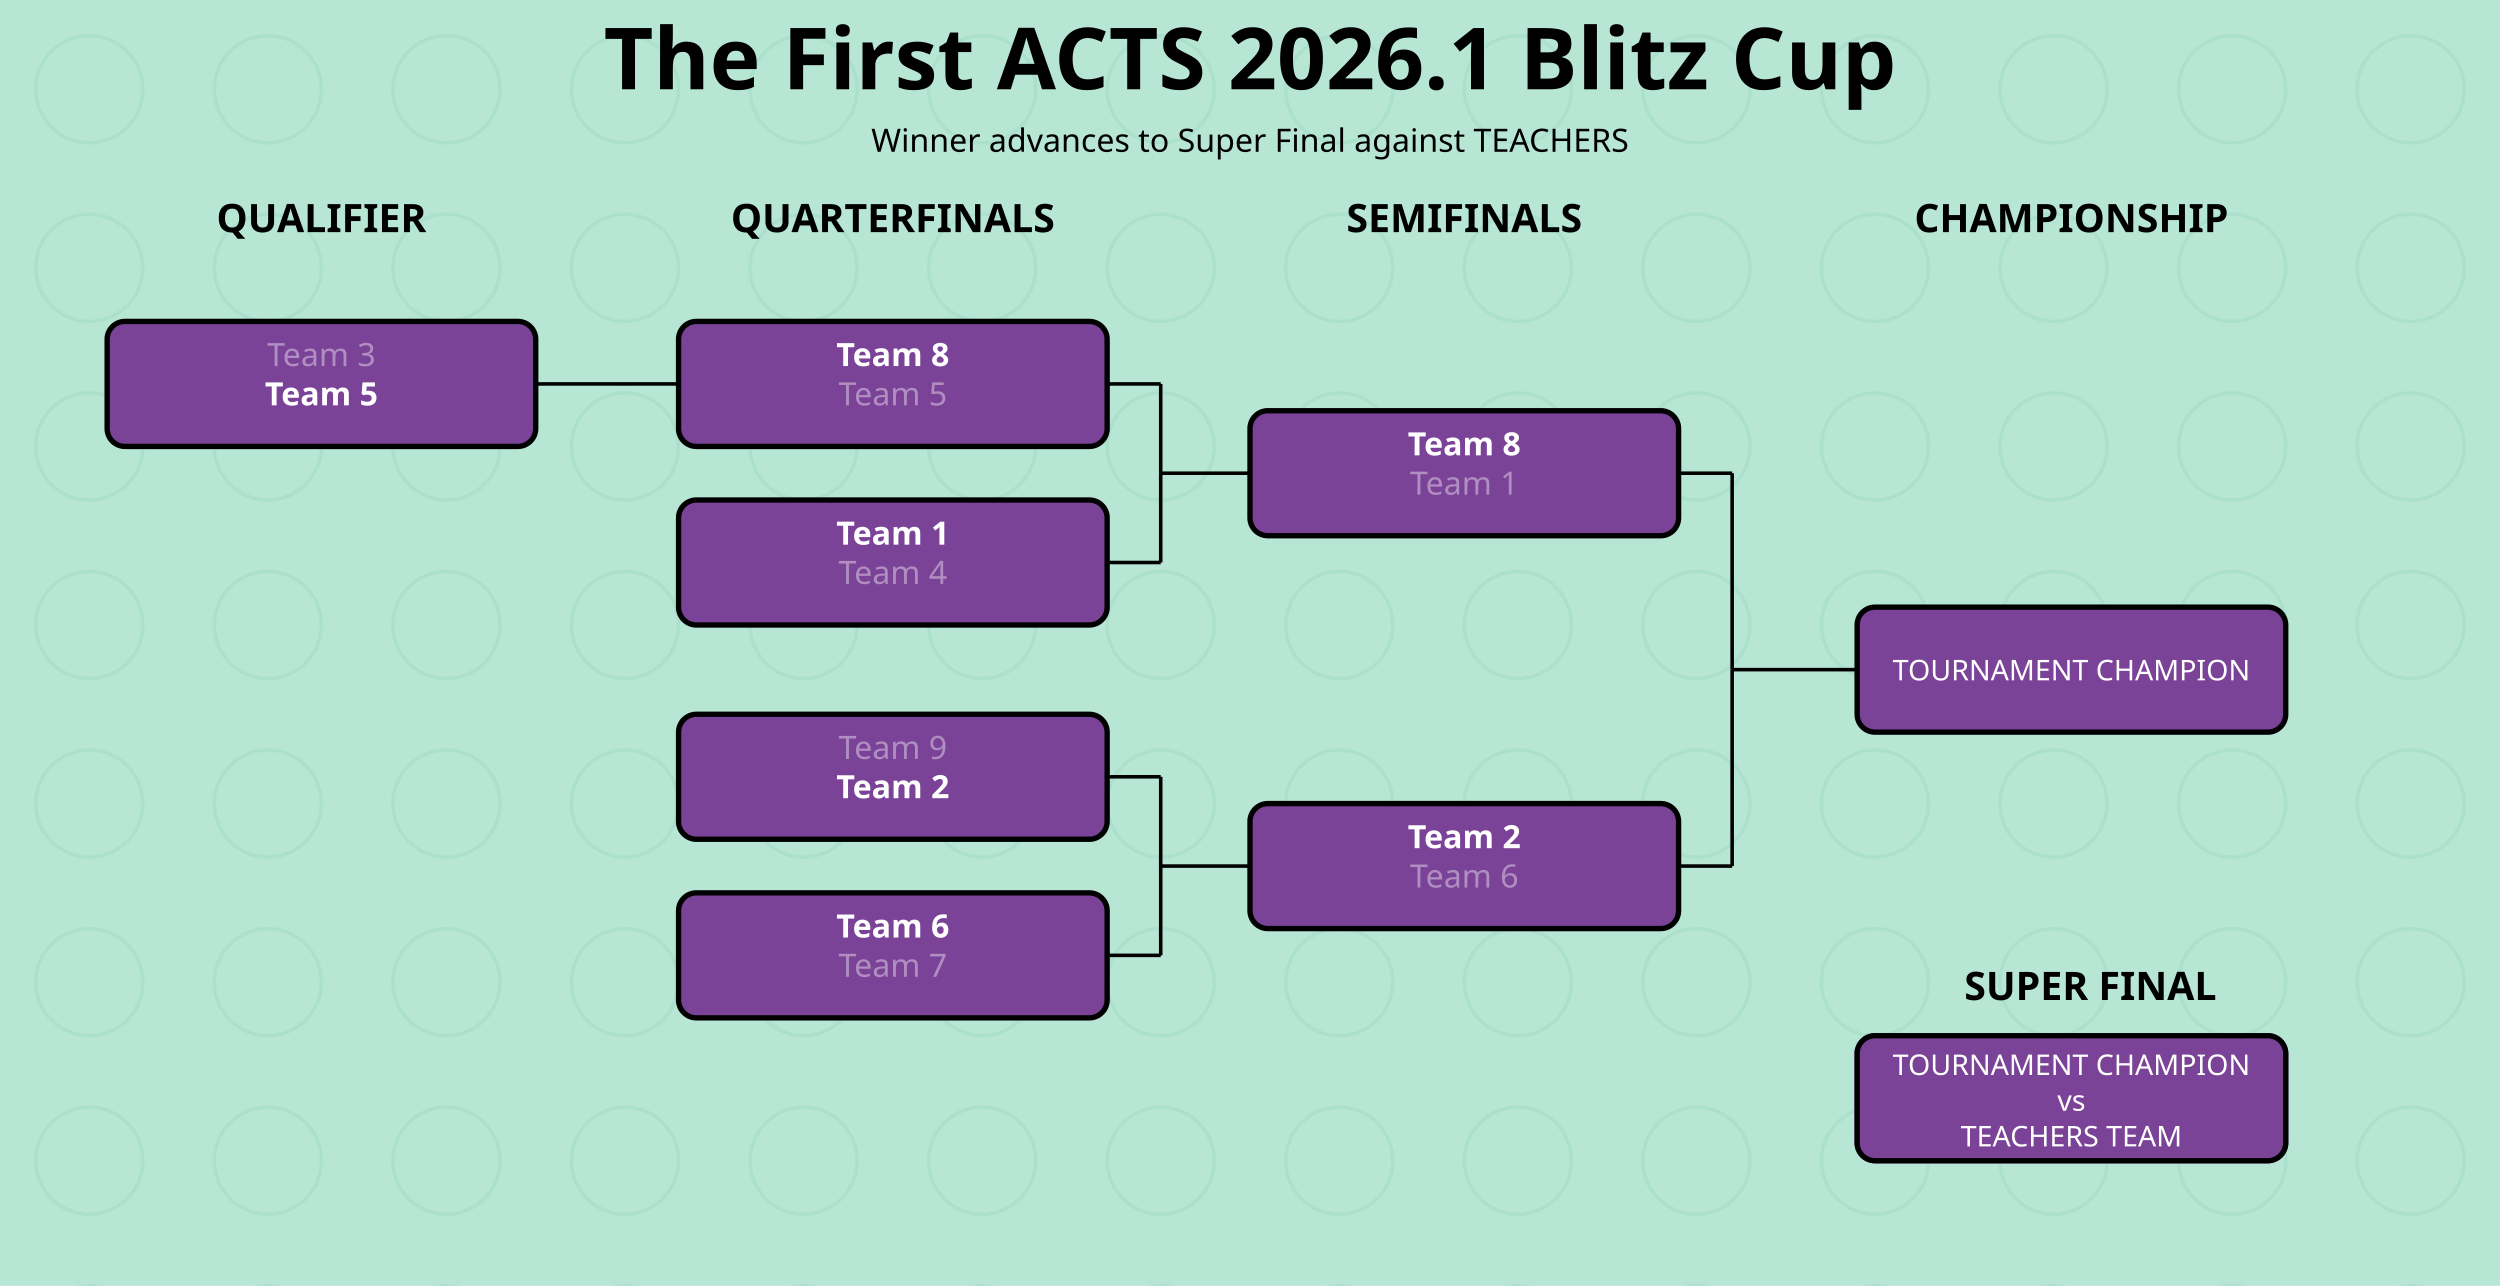
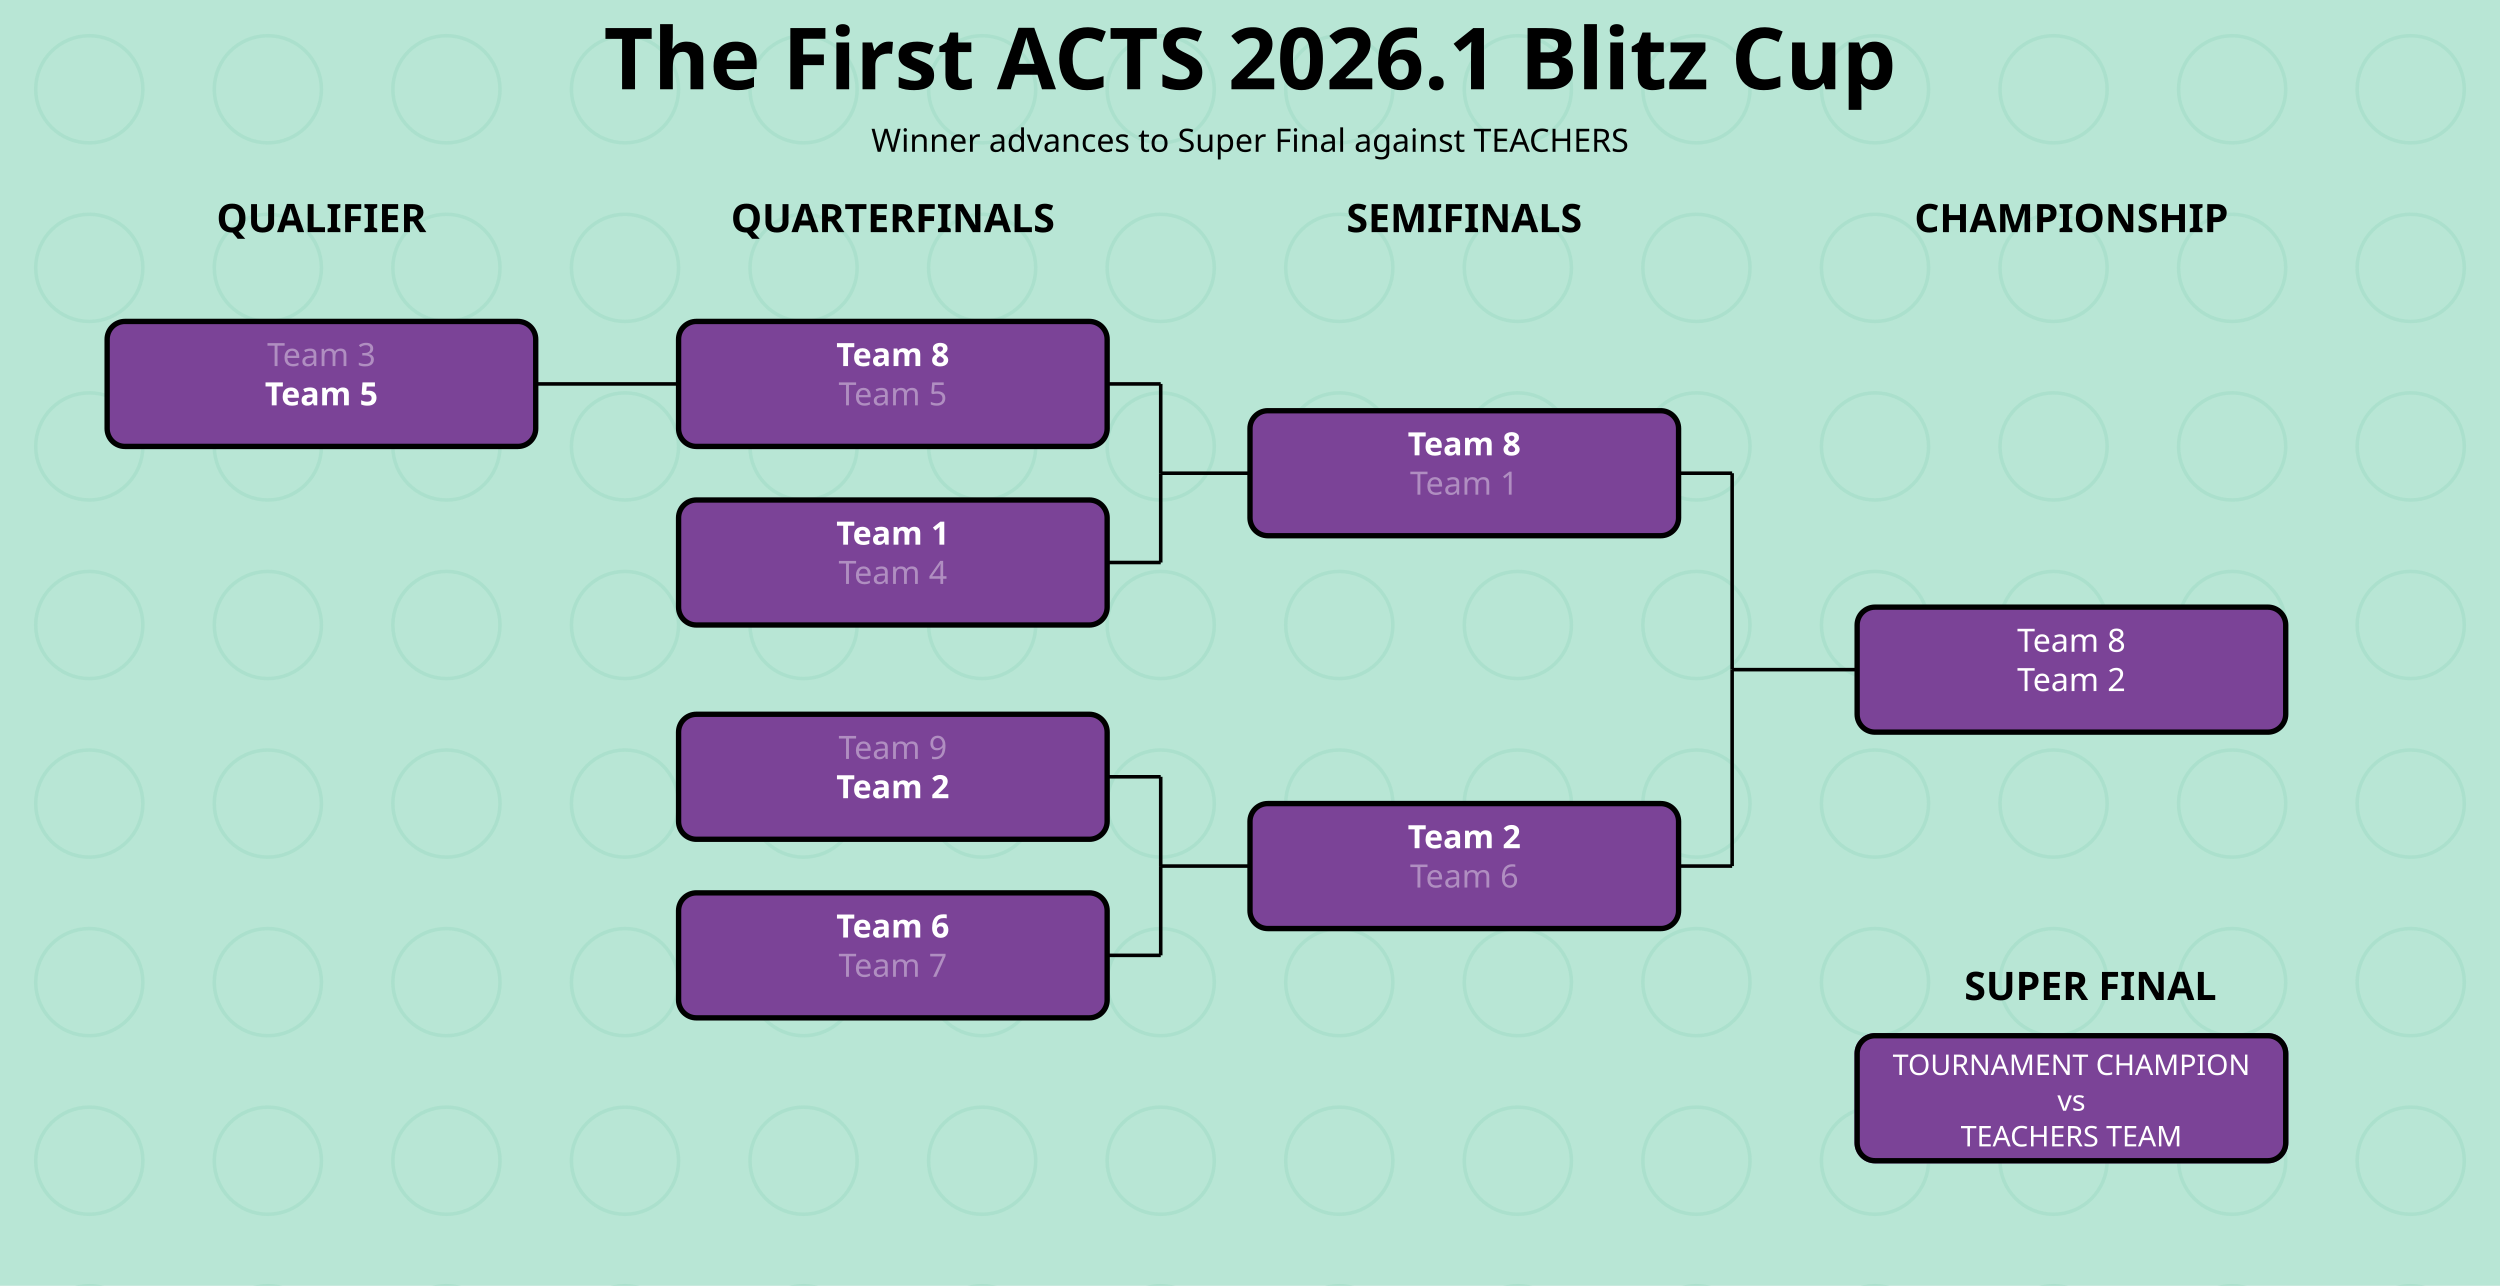
<svg xmlns="http://www.w3.org/2000/svg" baseProfile="full" height="100%" preserveAspectRatio="xMidYMid meet" version="1.1" viewBox="0 0 1400 720" width="100%">
  <defs>
    <style type="text/css">
        svg {
            max-width: 100%;
            height: auto;
        }
        @media (max-width: 768px) {
            svg {
                width: 100%;
                height: auto;
            }
        }
    </style>
  </defs>
  <rect fill="#b8e6d5" height="720" width="1400" x="0" y="0" />
  <g opacity="0.3">
    <circle cx="50" cy="50" fill="none" r="30" stroke="#8dd4b8" stroke-width="2" />
    <circle cx="50" cy="150" fill="none" r="30" stroke="#8dd4b8" stroke-width="2" />
    <circle cx="50" cy="250" fill="none" r="30" stroke="#8dd4b8" stroke-width="2" />
    <circle cx="50" cy="350" fill="none" r="30" stroke="#8dd4b8" stroke-width="2" />
    <circle cx="50" cy="450" fill="none" r="30" stroke="#8dd4b8" stroke-width="2" />
    <circle cx="50" cy="550" fill="none" r="30" stroke="#8dd4b8" stroke-width="2" />
    <circle cx="50" cy="650" fill="none" r="30" stroke="#8dd4b8" stroke-width="2" />
    <circle cx="50" cy="750" fill="none" r="30" stroke="#8dd4b8" stroke-width="2" />
    <circle cx="150" cy="50" fill="none" r="30" stroke="#8dd4b8" stroke-width="2" />
    <circle cx="150" cy="150" fill="none" r="30" stroke="#8dd4b8" stroke-width="2" />
    <circle cx="150" cy="250" fill="none" r="30" stroke="#8dd4b8" stroke-width="2" />
    <circle cx="150" cy="350" fill="none" r="30" stroke="#8dd4b8" stroke-width="2" />
    <circle cx="150" cy="450" fill="none" r="30" stroke="#8dd4b8" stroke-width="2" />
    <circle cx="150" cy="550" fill="none" r="30" stroke="#8dd4b8" stroke-width="2" />
    <circle cx="150" cy="650" fill="none" r="30" stroke="#8dd4b8" stroke-width="2" />
    <circle cx="150" cy="750" fill="none" r="30" stroke="#8dd4b8" stroke-width="2" />
    <circle cx="250" cy="50" fill="none" r="30" stroke="#8dd4b8" stroke-width="2" />
    <circle cx="250" cy="150" fill="none" r="30" stroke="#8dd4b8" stroke-width="2" />
    <circle cx="250" cy="250" fill="none" r="30" stroke="#8dd4b8" stroke-width="2" />
    <circle cx="250" cy="350" fill="none" r="30" stroke="#8dd4b8" stroke-width="2" />
    <circle cx="250" cy="450" fill="none" r="30" stroke="#8dd4b8" stroke-width="2" />
    <circle cx="250" cy="550" fill="none" r="30" stroke="#8dd4b8" stroke-width="2" />
    <circle cx="250" cy="650" fill="none" r="30" stroke="#8dd4b8" stroke-width="2" />
    <circle cx="250" cy="750" fill="none" r="30" stroke="#8dd4b8" stroke-width="2" />
    <circle cx="350" cy="50" fill="none" r="30" stroke="#8dd4b8" stroke-width="2" />
    <circle cx="350" cy="150" fill="none" r="30" stroke="#8dd4b8" stroke-width="2" />
    <circle cx="350" cy="250" fill="none" r="30" stroke="#8dd4b8" stroke-width="2" />
    <circle cx="350" cy="350" fill="none" r="30" stroke="#8dd4b8" stroke-width="2" />
    <circle cx="350" cy="450" fill="none" r="30" stroke="#8dd4b8" stroke-width="2" />
    <circle cx="350" cy="550" fill="none" r="30" stroke="#8dd4b8" stroke-width="2" />
    <circle cx="350" cy="650" fill="none" r="30" stroke="#8dd4b8" stroke-width="2" />
    <circle cx="350" cy="750" fill="none" r="30" stroke="#8dd4b8" stroke-width="2" />
    <circle cx="450" cy="50" fill="none" r="30" stroke="#8dd4b8" stroke-width="2" />
    <circle cx="450" cy="150" fill="none" r="30" stroke="#8dd4b8" stroke-width="2" />
    <circle cx="450" cy="250" fill="none" r="30" stroke="#8dd4b8" stroke-width="2" />
    <circle cx="450" cy="350" fill="none" r="30" stroke="#8dd4b8" stroke-width="2" />
    <circle cx="450" cy="450" fill="none" r="30" stroke="#8dd4b8" stroke-width="2" />
    <circle cx="450" cy="550" fill="none" r="30" stroke="#8dd4b8" stroke-width="2" />
    <circle cx="450" cy="650" fill="none" r="30" stroke="#8dd4b8" stroke-width="2" />
    <circle cx="450" cy="750" fill="none" r="30" stroke="#8dd4b8" stroke-width="2" />
    <circle cx="550" cy="50" fill="none" r="30" stroke="#8dd4b8" stroke-width="2" />
    <circle cx="550" cy="150" fill="none" r="30" stroke="#8dd4b8" stroke-width="2" />
    <circle cx="550" cy="250" fill="none" r="30" stroke="#8dd4b8" stroke-width="2" />
    <circle cx="550" cy="350" fill="none" r="30" stroke="#8dd4b8" stroke-width="2" />
    <circle cx="550" cy="450" fill="none" r="30" stroke="#8dd4b8" stroke-width="2" />
    <circle cx="550" cy="550" fill="none" r="30" stroke="#8dd4b8" stroke-width="2" />
    <circle cx="550" cy="650" fill="none" r="30" stroke="#8dd4b8" stroke-width="2" />
    <circle cx="550" cy="750" fill="none" r="30" stroke="#8dd4b8" stroke-width="2" />
    <circle cx="650" cy="50" fill="none" r="30" stroke="#8dd4b8" stroke-width="2" />
    <circle cx="650" cy="150" fill="none" r="30" stroke="#8dd4b8" stroke-width="2" />
    <circle cx="650" cy="250" fill="none" r="30" stroke="#8dd4b8" stroke-width="2" />
    <circle cx="650" cy="350" fill="none" r="30" stroke="#8dd4b8" stroke-width="2" />
    <circle cx="650" cy="450" fill="none" r="30" stroke="#8dd4b8" stroke-width="2" />
    <circle cx="650" cy="550" fill="none" r="30" stroke="#8dd4b8" stroke-width="2" />
    <circle cx="650" cy="650" fill="none" r="30" stroke="#8dd4b8" stroke-width="2" />
    <circle cx="650" cy="750" fill="none" r="30" stroke="#8dd4b8" stroke-width="2" />
    <circle cx="750" cy="50" fill="none" r="30" stroke="#8dd4b8" stroke-width="2" />
    <circle cx="750" cy="150" fill="none" r="30" stroke="#8dd4b8" stroke-width="2" />
    <circle cx="750" cy="250" fill="none" r="30" stroke="#8dd4b8" stroke-width="2" />
    <circle cx="750" cy="350" fill="none" r="30" stroke="#8dd4b8" stroke-width="2" />
    <circle cx="750" cy="450" fill="none" r="30" stroke="#8dd4b8" stroke-width="2" />
    <circle cx="750" cy="550" fill="none" r="30" stroke="#8dd4b8" stroke-width="2" />
    <circle cx="750" cy="650" fill="none" r="30" stroke="#8dd4b8" stroke-width="2" />
    <circle cx="750" cy="750" fill="none" r="30" stroke="#8dd4b8" stroke-width="2" />
    <circle cx="850" cy="50" fill="none" r="30" stroke="#8dd4b8" stroke-width="2" />
    <circle cx="850" cy="150" fill="none" r="30" stroke="#8dd4b8" stroke-width="2" />
    <circle cx="850" cy="250" fill="none" r="30" stroke="#8dd4b8" stroke-width="2" />
    <circle cx="850" cy="350" fill="none" r="30" stroke="#8dd4b8" stroke-width="2" />
    <circle cx="850" cy="450" fill="none" r="30" stroke="#8dd4b8" stroke-width="2" />
    <circle cx="850" cy="550" fill="none" r="30" stroke="#8dd4b8" stroke-width="2" />
    <circle cx="850" cy="650" fill="none" r="30" stroke="#8dd4b8" stroke-width="2" />
    <circle cx="850" cy="750" fill="none" r="30" stroke="#8dd4b8" stroke-width="2" />
    <circle cx="950" cy="50" fill="none" r="30" stroke="#8dd4b8" stroke-width="2" />
    <circle cx="950" cy="150" fill="none" r="30" stroke="#8dd4b8" stroke-width="2" />
    <circle cx="950" cy="250" fill="none" r="30" stroke="#8dd4b8" stroke-width="2" />
    <circle cx="950" cy="350" fill="none" r="30" stroke="#8dd4b8" stroke-width="2" />
    <circle cx="950" cy="450" fill="none" r="30" stroke="#8dd4b8" stroke-width="2" />
    <circle cx="950" cy="550" fill="none" r="30" stroke="#8dd4b8" stroke-width="2" />
    <circle cx="950" cy="650" fill="none" r="30" stroke="#8dd4b8" stroke-width="2" />
    <circle cx="950" cy="750" fill="none" r="30" stroke="#8dd4b8" stroke-width="2" />
    <circle cx="1050" cy="50" fill="none" r="30" stroke="#8dd4b8" stroke-width="2" />
    <circle cx="1050" cy="150" fill="none" r="30" stroke="#8dd4b8" stroke-width="2" />
    <circle cx="1050" cy="250" fill="none" r="30" stroke="#8dd4b8" stroke-width="2" />
    <circle cx="1050" cy="350" fill="none" r="30" stroke="#8dd4b8" stroke-width="2" />
    <circle cx="1050" cy="450" fill="none" r="30" stroke="#8dd4b8" stroke-width="2" />
    <circle cx="1050" cy="550" fill="none" r="30" stroke="#8dd4b8" stroke-width="2" />
    <circle cx="1050" cy="650" fill="none" r="30" stroke="#8dd4b8" stroke-width="2" />
    <circle cx="1050" cy="750" fill="none" r="30" stroke="#8dd4b8" stroke-width="2" />
    <circle cx="1150" cy="50" fill="none" r="30" stroke="#8dd4b8" stroke-width="2" />
    <circle cx="1150" cy="150" fill="none" r="30" stroke="#8dd4b8" stroke-width="2" />
    <circle cx="1150" cy="250" fill="none" r="30" stroke="#8dd4b8" stroke-width="2" />
    <circle cx="1150" cy="350" fill="none" r="30" stroke="#8dd4b8" stroke-width="2" />
    <circle cx="1150" cy="450" fill="none" r="30" stroke="#8dd4b8" stroke-width="2" />
    <circle cx="1150" cy="550" fill="none" r="30" stroke="#8dd4b8" stroke-width="2" />
    <circle cx="1150" cy="650" fill="none" r="30" stroke="#8dd4b8" stroke-width="2" />
    <circle cx="1150" cy="750" fill="none" r="30" stroke="#8dd4b8" stroke-width="2" />
    <circle cx="1250" cy="50" fill="none" r="30" stroke="#8dd4b8" stroke-width="2" />
    <circle cx="1250" cy="150" fill="none" r="30" stroke="#8dd4b8" stroke-width="2" />
    <circle cx="1250" cy="250" fill="none" r="30" stroke="#8dd4b8" stroke-width="2" />
    <circle cx="1250" cy="350" fill="none" r="30" stroke="#8dd4b8" stroke-width="2" />
    <circle cx="1250" cy="450" fill="none" r="30" stroke="#8dd4b8" stroke-width="2" />
    <circle cx="1250" cy="550" fill="none" r="30" stroke="#8dd4b8" stroke-width="2" />
    <circle cx="1250" cy="650" fill="none" r="30" stroke="#8dd4b8" stroke-width="2" />
    <circle cx="1250" cy="750" fill="none" r="30" stroke="#8dd4b8" stroke-width="2" />
    <circle cx="1350" cy="50" fill="none" r="30" stroke="#8dd4b8" stroke-width="2" />
    <circle cx="1350" cy="150" fill="none" r="30" stroke="#8dd4b8" stroke-width="2" />
    <circle cx="1350" cy="250" fill="none" r="30" stroke="#8dd4b8" stroke-width="2" />
    <circle cx="1350" cy="350" fill="none" r="30" stroke="#8dd4b8" stroke-width="2" />
    <circle cx="1350" cy="450" fill="none" r="30" stroke="#8dd4b8" stroke-width="2" />
    <circle cx="1350" cy="550" fill="none" r="30" stroke="#8dd4b8" stroke-width="2" />
    <circle cx="1350" cy="650" fill="none" r="30" stroke="#8dd4b8" stroke-width="2" />
    <circle cx="1350" cy="750" fill="none" r="30" stroke="#8dd4b8" stroke-width="2" />
    <circle cx="1450" cy="50" fill="none" r="30" stroke="#8dd4b8" stroke-width="2" />
    <circle cx="1450" cy="150" fill="none" r="30" stroke="#8dd4b8" stroke-width="2" />
    <circle cx="1450" cy="250" fill="none" r="30" stroke="#8dd4b8" stroke-width="2" />
    <circle cx="1450" cy="350" fill="none" r="30" stroke="#8dd4b8" stroke-width="2" />
    <circle cx="1450" cy="450" fill="none" r="30" stroke="#8dd4b8" stroke-width="2" />
    <circle cx="1450" cy="550" fill="none" r="30" stroke="#8dd4b8" stroke-width="2" />
    <circle cx="1450" cy="650" fill="none" r="30" stroke="#8dd4b8" stroke-width="2" />
    <circle cx="1450" cy="750" fill="none" r="30" stroke="#8dd4b8" stroke-width="2" />
  </g>
  <text fill="#000000" font-family="JetBrains Mono Bold" font-size="48px" font-weight="bold" text-anchor="middle" x="700.0" y="50">The First ACTS 2026.1 Blitz Cup</text>
  <text fill="#000000" font-family="JetBrains Mono Regular" font-size="18px" font-weight="normal" text-anchor="middle" x="700.0" y="85">Winner advances to Super Final against TEACHERS</text>
  <text fill="#000000" font-family="JetBrains Mono Bold" font-size="22px" font-weight="bold" text-anchor="middle" x="180.0" y="130">QUALIFIER</text>
  <text fill="#000000" font-family="JetBrains Mono Bold" font-size="22px" font-weight="bold" text-anchor="middle" x="500.0" y="130">QUARTERFINALS</text>
  <text fill="#000000" font-family="JetBrains Mono Bold" font-size="22px" font-weight="bold" text-anchor="middle" x="820.0" y="130">SEMIFINALS</text>
  <text fill="#000000" font-family="JetBrains Mono Bold" font-size="22px" font-weight="bold" text-anchor="middle" x="1160.0" y="130">CHAMPIONSHIP</text>
  <rect fill="#7b4397" height="70" rx="10" ry="10" stroke="#000000" stroke-width="3" width="240" x="60" y="180" />
  <text fill="#ffffff" font-family="JetBrains Mono Regular" font-size="18px" font-weight="normal" opacity="0.4" text-anchor="middle" x="180.0" y="205.0">Team 3</text>
  <text fill="#ffffff" font-family="JetBrains Mono Regular" font-size="18px" font-weight="bold" opacity="1.0" text-anchor="middle" x="180.0" y="227.0">Team 5</text>
  <rect fill="#7b4397" height="70" rx="10" ry="10" stroke="#000000" stroke-width="3" width="240" x="380" y="180" />
  <text fill="#ffffff" font-family="JetBrains Mono Regular" font-size="18px" font-weight="bold" opacity="1.0" text-anchor="middle" x="500.0" y="205.0">Team 8</text>
  <text fill="#ffffff" font-family="JetBrains Mono Regular" font-size="18px" font-weight="normal" opacity="0.4" text-anchor="middle" x="500.0" y="227.0">Team 5</text>
  <rect fill="#7b4397" height="70" rx="10" ry="10" stroke="#000000" stroke-width="3" width="240" x="380" y="280" />
  <text fill="#ffffff" font-family="JetBrains Mono Regular" font-size="18px" font-weight="bold" opacity="1.0" text-anchor="middle" x="500.0" y="305.0">Team 1</text>
  <text fill="#ffffff" font-family="JetBrains Mono Regular" font-size="18px" font-weight="normal" opacity="0.4" text-anchor="middle" x="500.0" y="327.0">Team 4</text>
  <rect fill="#7b4397" height="70" rx="10" ry="10" stroke="#000000" stroke-width="3" width="240" x="380" y="400" />
  <text fill="#ffffff" font-family="JetBrains Mono Regular" font-size="18px" font-weight="normal" opacity="0.4" text-anchor="middle" x="500.0" y="425.0">Team 9</text>
  <text fill="#ffffff" font-family="JetBrains Mono Regular" font-size="18px" font-weight="bold" opacity="1.0" text-anchor="middle" x="500.0" y="447.0">Team 2</text>
  <rect fill="#7b4397" height="70" rx="10" ry="10" stroke="#000000" stroke-width="3" width="240" x="380" y="500" />
  <text fill="#ffffff" font-family="JetBrains Mono Regular" font-size="18px" font-weight="bold" opacity="1.0" text-anchor="middle" x="500.0" y="525.0">Team 6</text>
  <text fill="#ffffff" font-family="JetBrains Mono Regular" font-size="18px" font-weight="normal" opacity="0.4" text-anchor="middle" x="500.0" y="547.0">Team 7</text>
  <rect fill="#7b4397" height="70" rx="10" ry="10" stroke="#000000" stroke-width="3" width="240" x="700" y="230" />
  <text fill="#ffffff" font-family="JetBrains Mono Regular" font-size="18px" font-weight="bold" opacity="1.0" text-anchor="middle" x="820.0" y="255.0">Team 8</text>
  <text fill="#ffffff" font-family="JetBrains Mono Regular" font-size="18px" font-weight="normal" opacity="0.4" text-anchor="middle" x="820.0" y="277.0">Team 1</text>
  <rect fill="#7b4397" height="70" rx="10" ry="10" stroke="#000000" stroke-width="3" width="240" x="700" y="450" />
  <text fill="#ffffff" font-family="JetBrains Mono Regular" font-size="18px" font-weight="bold" opacity="1.0" text-anchor="middle" x="820.0" y="475.0">Team 2</text>
  <text fill="#ffffff" font-family="JetBrains Mono Regular" font-size="18px" font-weight="normal" opacity="0.4" text-anchor="middle" x="820.0" y="497.0">Team 6</text>
  <rect fill="#7b4397" height="70" rx="10" ry="10" stroke="#000000" stroke-width="3" width="240" x="1040" y="340" />
-   <text fill="#ffffff" font-family="JetBrains Mono Regular" font-size="16px" font-weight="normal" text-anchor="middle" x="1160.0" y="381.0">TOURNAMENT CHAMPION</text>
+   <text fill="#ffffff" font-family="JetBrains Mono Regular" font-size="18px" font-weight="normal" opacity="1.0" text-anchor="middle" x="1160.0" y="365.0">Team 8</text>
+   <text fill="#ffffff" font-family="JetBrains Mono Regular" font-size="18px" font-weight="normal" opacity="1.0" text-anchor="middle" x="1160.0" y="387.0">Team 2</text>
  <text fill="#000000" font-family="JetBrains Mono Bold" font-size="22px" font-weight="bold" text-anchor="start" x="1100" y="560">SUPER FINAL</text>
  <rect fill="#ffffff" height="70" rx="10" ry="10" stroke="#7b4397" stroke-width="3" width="240" x="1040" y="580" />
  <rect fill="#7b4397" height="70" rx="10" ry="10" stroke="#000000" stroke-width="3" width="240" x="1040" y="580" />
  <text fill="#ffffff" font-family="JetBrains Mono Regular" font-size="16px" font-weight="normal" text-anchor="middle" x="1160.0" y="602">TOURNAMENT CHAMPION</text>
  <text fill="#ffffff" font-family="JetBrains Mono Regular" font-size="16px" font-weight="normal" text-anchor="middle" x="1160.0" y="622">vs</text>
  <text fill="#ffffff" font-family="JetBrains Mono Regular" font-size="16px" font-weight="normal" text-anchor="middle" x="1160.0" y="642">TEACHERS TEAM</text>
  <path d="M 300 215.0 L 380 215.0" fill="none" stroke="#000000" stroke-width="2" />
  <path d="M 620 215.0 L 650 215.0 L 650 215.0 L 650 215.0" fill="none" stroke="#000000" stroke-width="2" />
  <path d="M 650 215.0 L 650 265.0" fill="none" stroke="#000000" stroke-width="2" />
  <path d="M 620 315.0 L 650 315.0" fill="none" stroke="#000000" stroke-width="2" />
  <path d="M 650 315.0 L 650 265.0" fill="none" stroke="#000000" stroke-width="2" />
  <path d="M 650 265.0 L 700 265.0" fill="none" stroke="#000000" stroke-width="2" />
  <path d="M 620 435.0 L 650 435.0" fill="none" stroke="#000000" stroke-width="2" />
  <path d="M 650 435.0 L 650 485.0" fill="none" stroke="#000000" stroke-width="2" />
  <path d="M 620 535.0 L 650 535.0" fill="none" stroke="#000000" stroke-width="2" />
  <path d="M 650 535.0 L 650 485.0" fill="none" stroke="#000000" stroke-width="2" />
  <path d="M 650 485.0 L 700 485.0" fill="none" stroke="#000000" stroke-width="2" />
  <path d="M 940 265.0 L 970 265.0" fill="none" stroke="#000000" stroke-width="2" />
  <path d="M 970 265.0 L 970 375.0" fill="none" stroke="#000000" stroke-width="2" />
  <path d="M 940 485.0 L 970 485.0" fill="none" stroke="#000000" stroke-width="2" />
  <path d="M 970 485.0 L 970 375.0" fill="none" stroke="#000000" stroke-width="2" />
  <path d="M 970 375.0 L 1040 375.0" fill="none" stroke="#000000" stroke-width="2" />
</svg>
